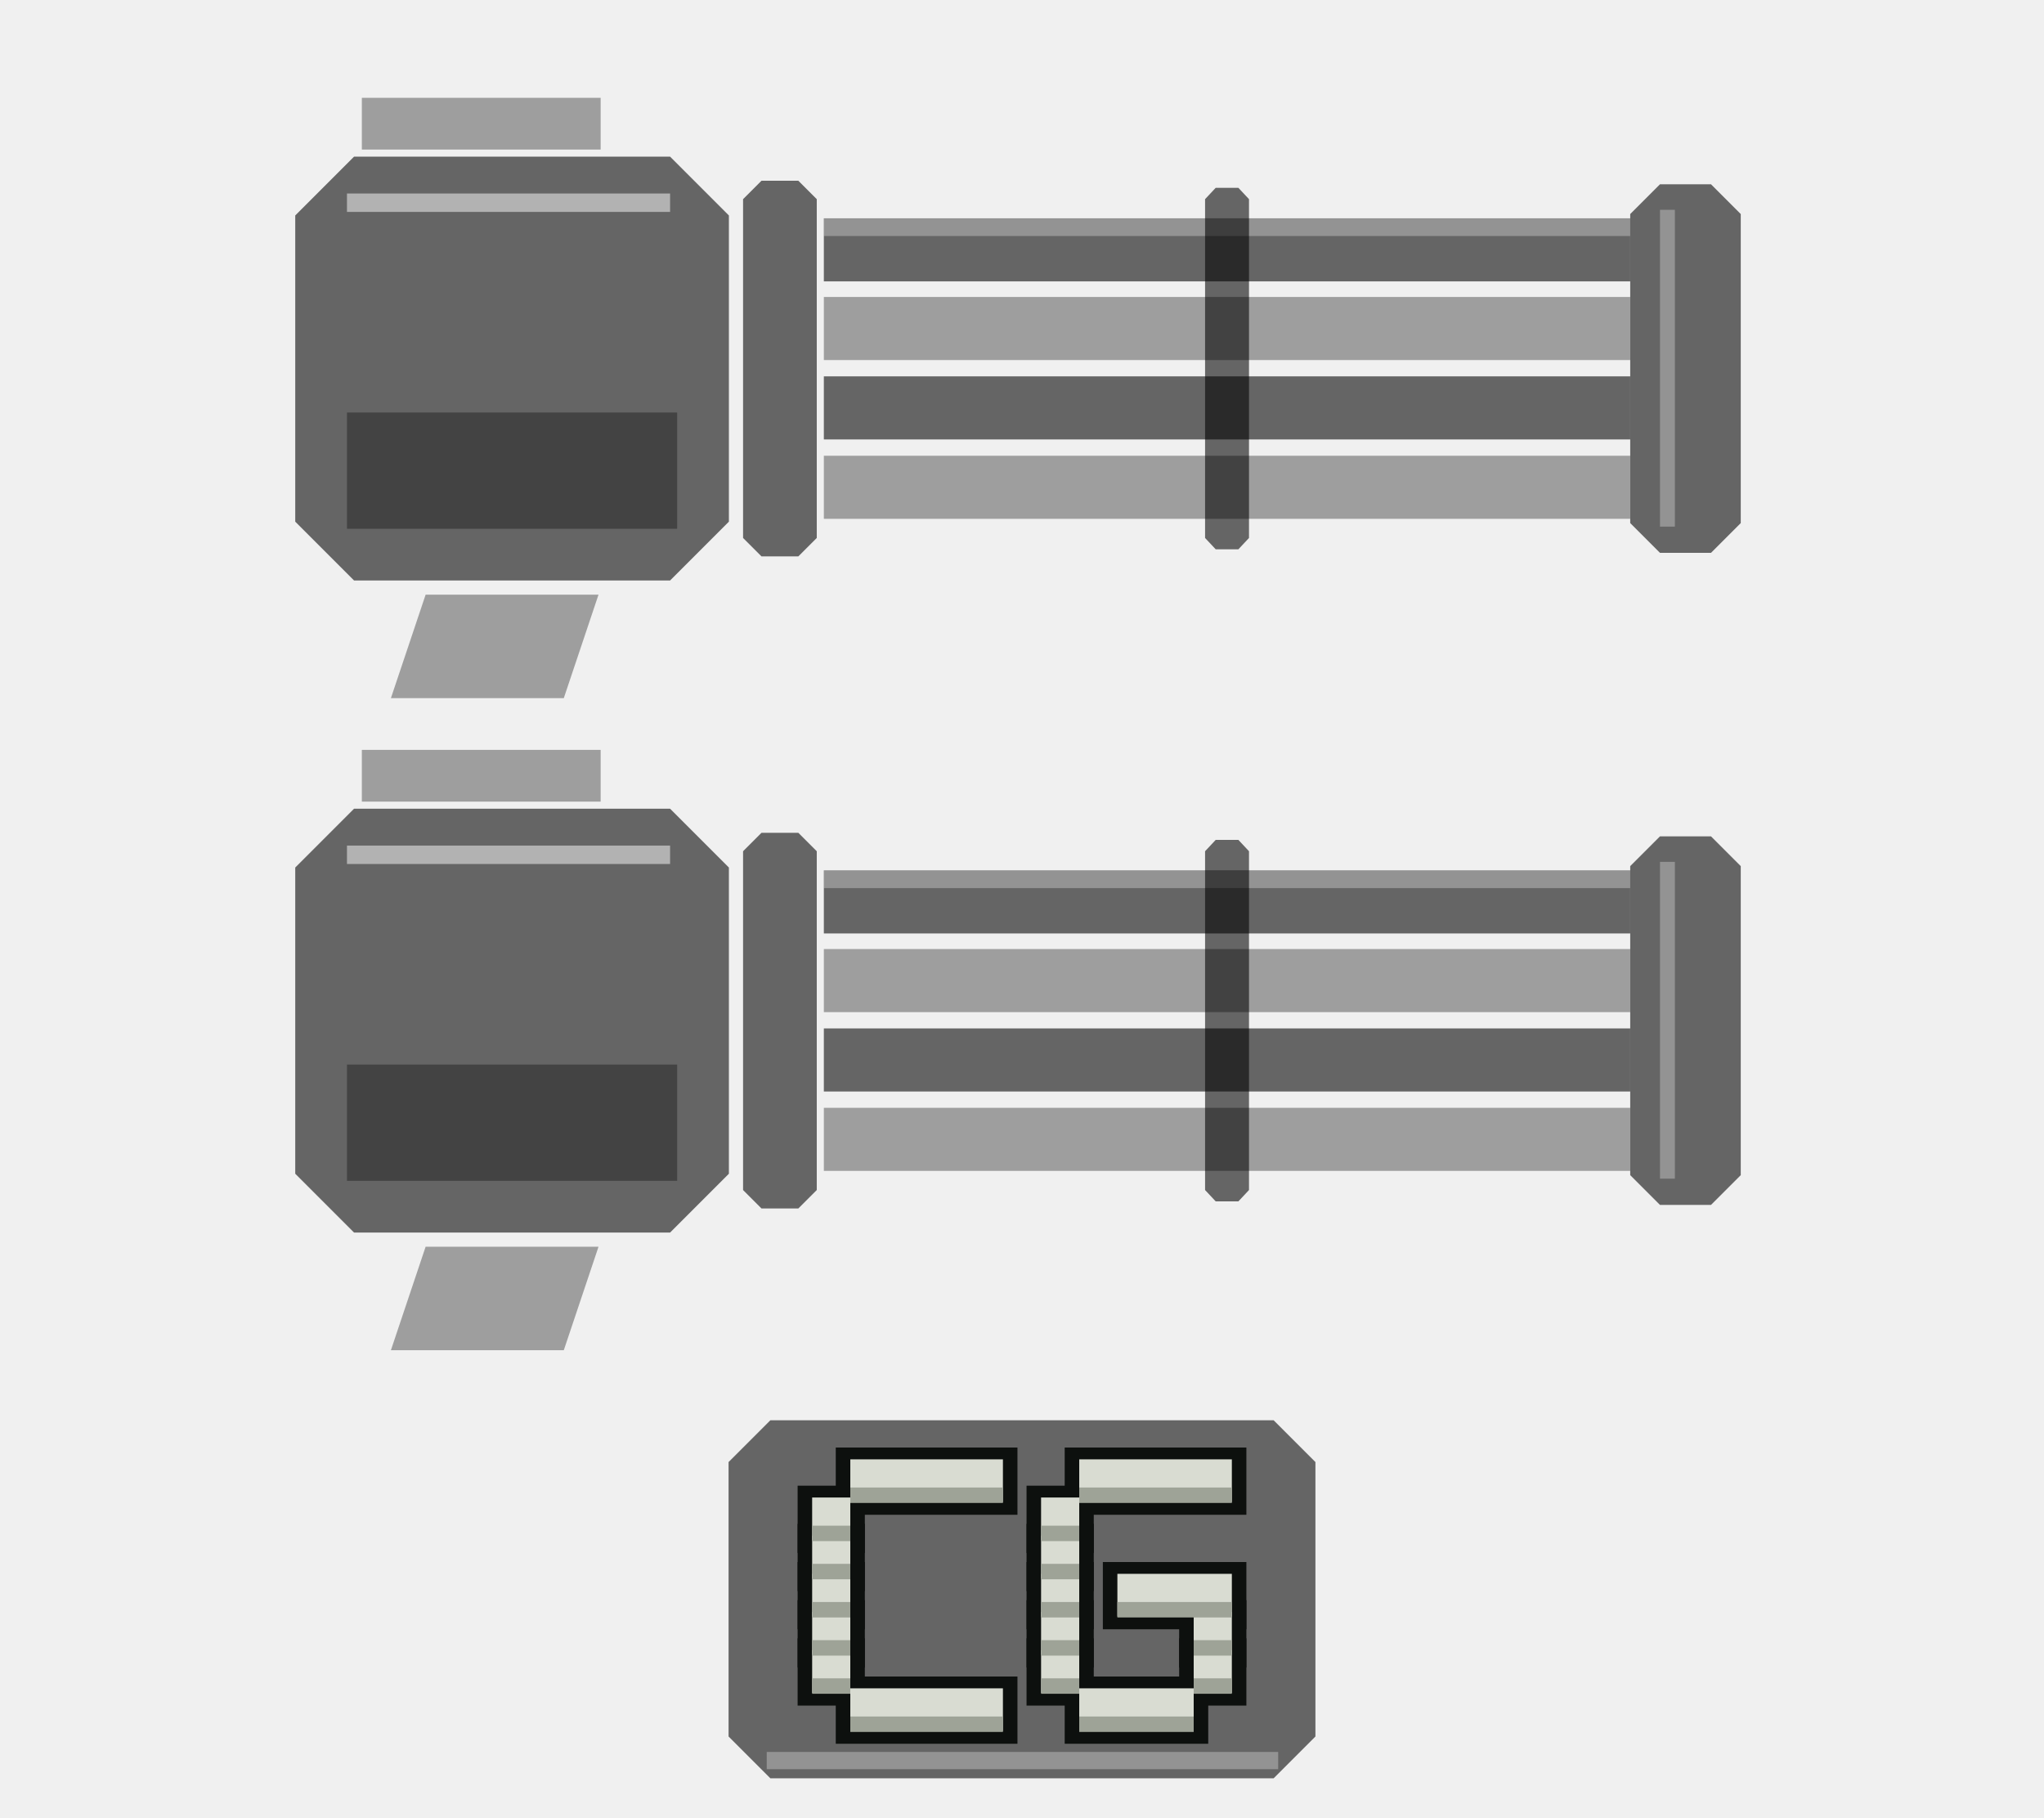
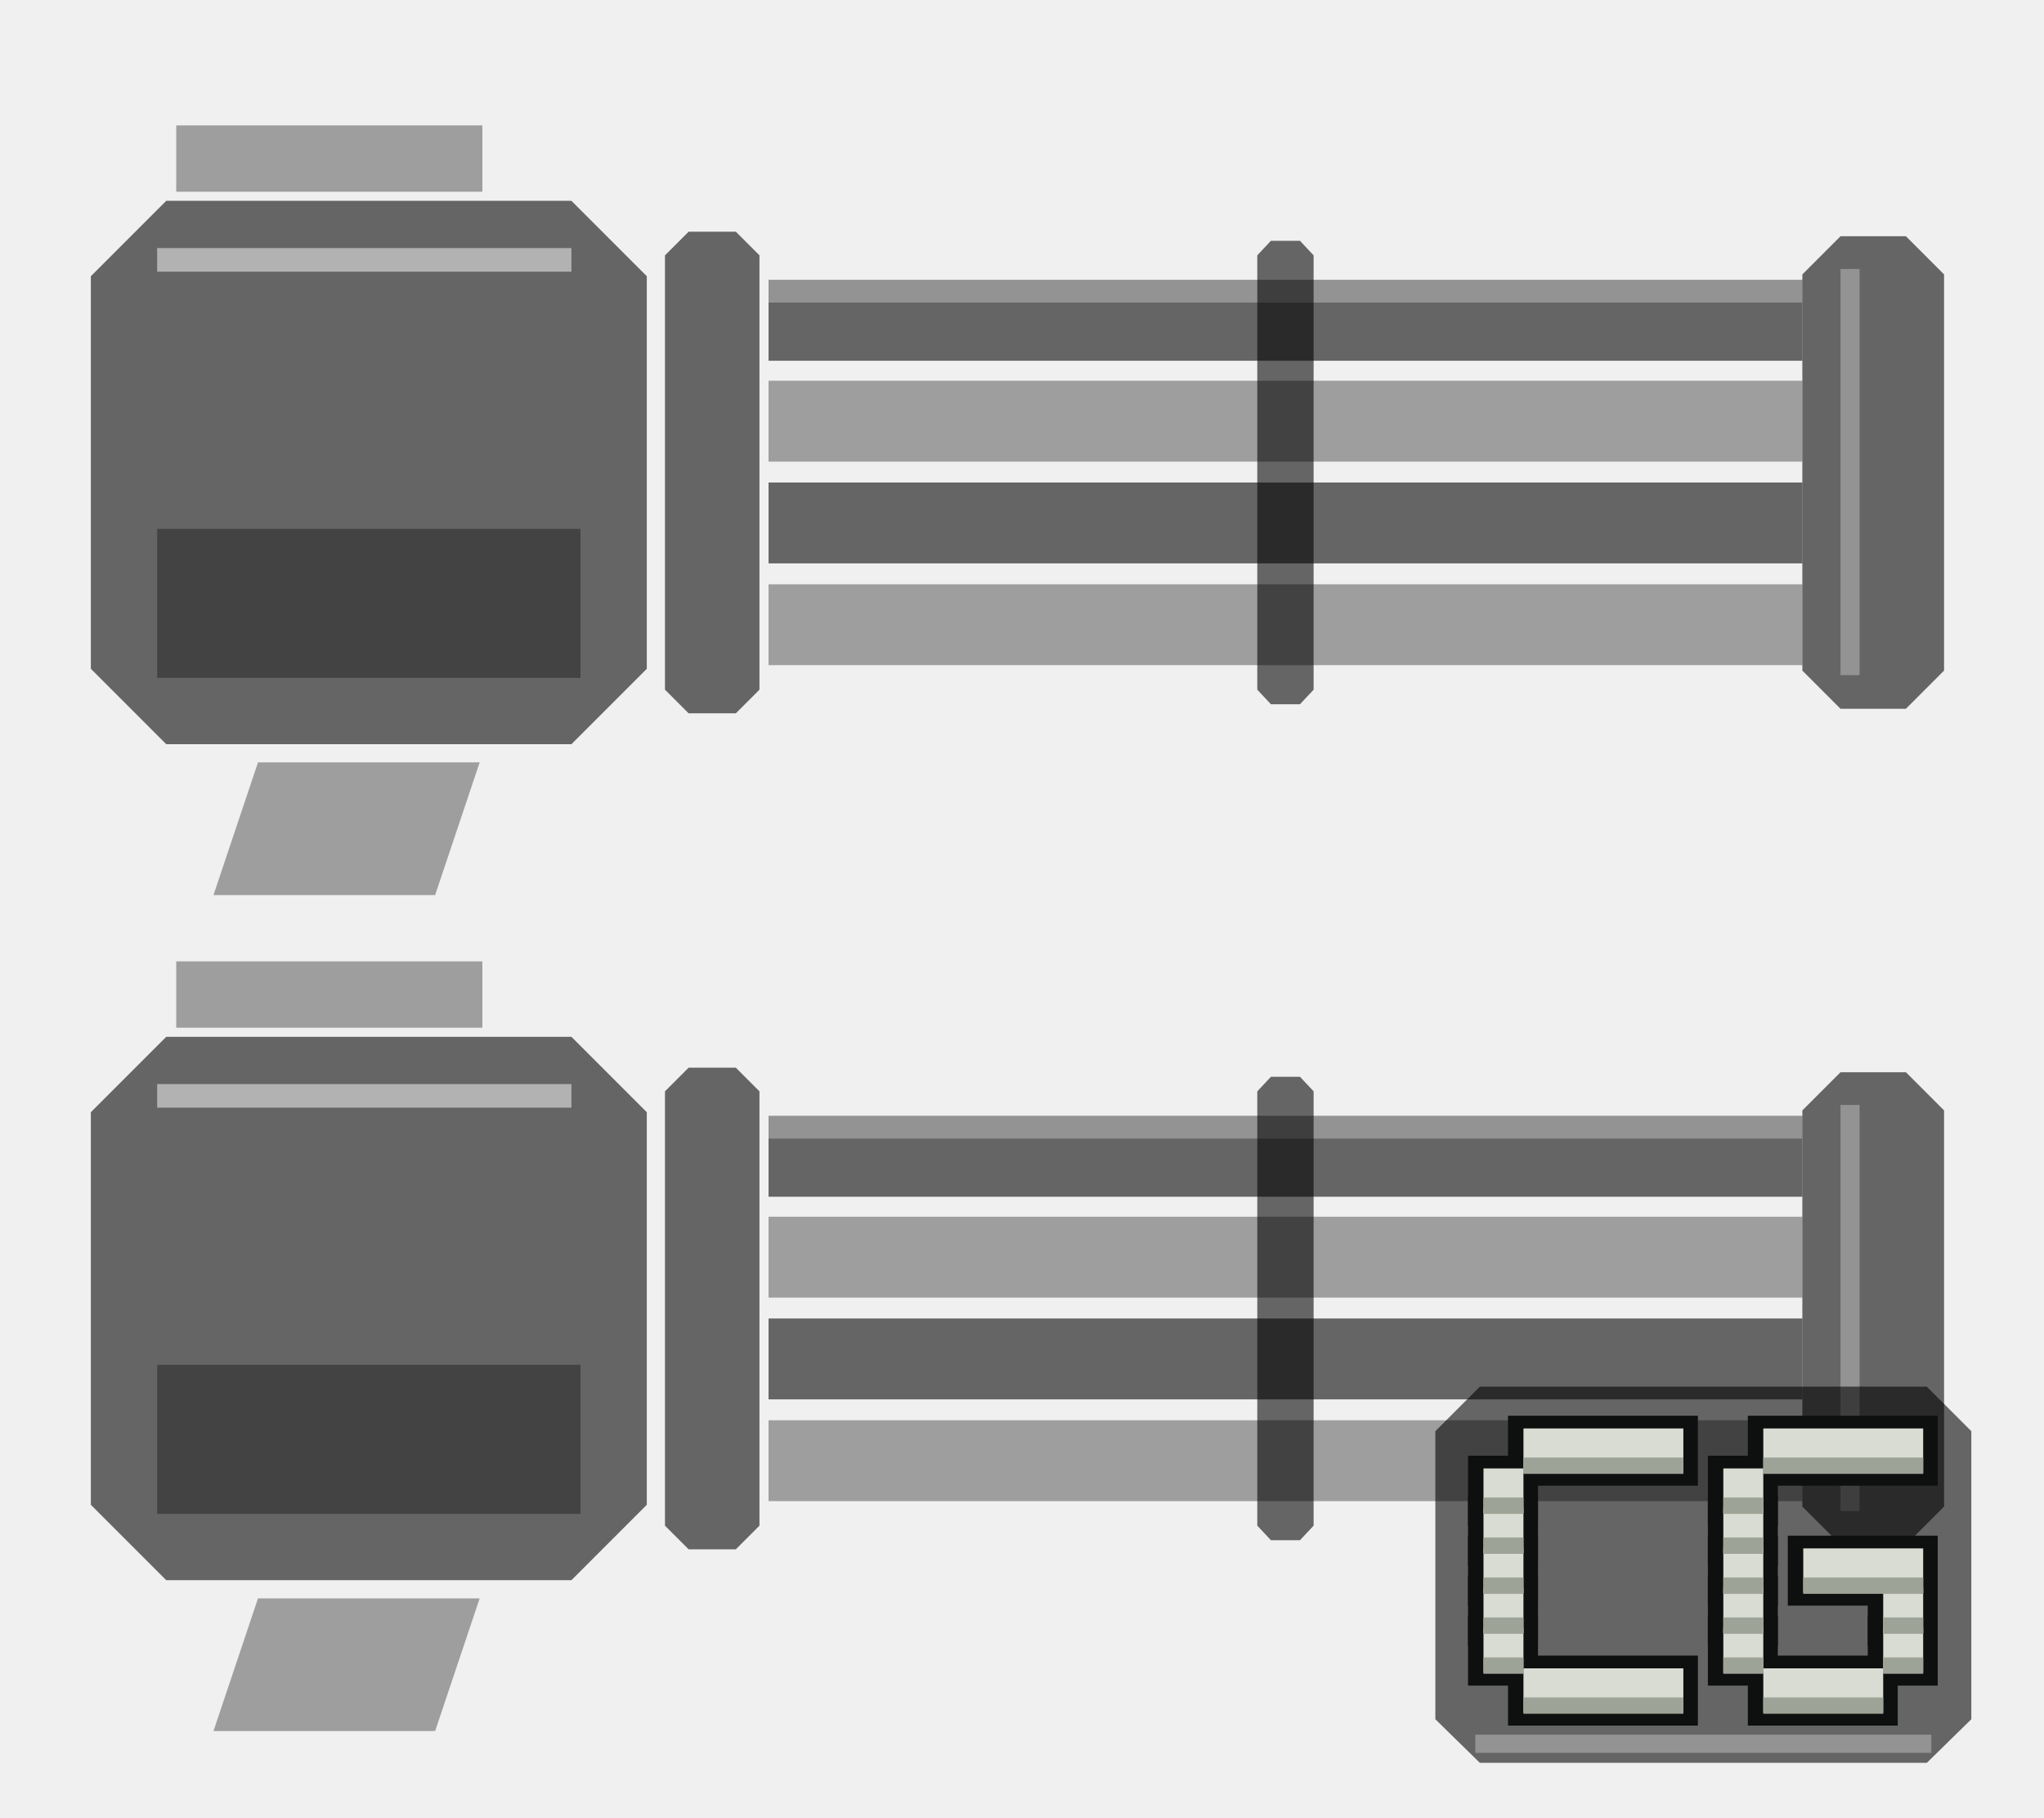
<svg xmlns="http://www.w3.org/2000/svg" viewBox="0 0 225 200">
-   <g transform="translate(24.7 0) scale(0.78)">
-     <polygon points="18.3,22.1 62.9,22.1 71.2,30.4 71.2,73.6 62.9,81.9 18.3,81.9 10,73.6 10,30.4" fill="#000000" fill-opacity="0.58" />
-     <rect x="19.4" y="13.8" width="33.7" height="7.3" fill="#000000" fill-opacity="0.34" />
-     <rect x="17.3" y="27.3" width="45.6" height="2.6" fill="#ffffff" fill-opacity="0.5" />
-     <rect x="17.3" y="58.2" width="46.6" height="16.4" fill="#000000" fill-opacity="0.34" />
-     <polygon points="28.4,83.9 52.8,83.9 47.9,98.5 23.5,98.5" fill="#000000" fill-opacity="0.34" />
-     <polygon points="75.8,25.5 81,25.5 83.6,28.1 83.6,75.9 81,78.5 75.8,78.5 73.2,75.9 73.2,28.1" fill="#000000" fill-opacity="0.58" />
-     <rect x="84.6" y="30.8" width="113.8" height="8.9" fill="#000000" fill-opacity="0.58" />
-     <rect x="84.6" y="41.9" width="113.8" height="8.9" fill="#000000" fill-opacity="0.34" />
-     <rect x="84.6" y="53.1" width="113.8" height="8.9" fill="#000000" fill-opacity="0.58" />
-     <rect x="84.6" y="64.3" width="113.8" height="8.9" fill="#000000" fill-opacity="0.34" />
-     <rect x="84.6" y="30.8" width="113.8" height="2.5" fill="#ffffff" fill-opacity="0.3" />
-     <polygon points="139.9,26.5 143.1,26.5 144.6,28.1 144.6,75.9 143.1,77.5 139.9,77.5 138.4,75.9 138.4,28.1" fill="#000000" fill-opacity="0.58" />
-     <polygon points="202.6,26 209.8,26 214,30.2 214,73.8 209.8,78 202.6,78 198.4,73.8 198.4,30.2" fill="#000000" fill-opacity="0.58" />
-     <rect x="202.6" y="29.6" width="2.1" height="44.7" fill="#ffffff" fill-opacity="0.3" />
-     <polygon points="18.3,114.1 62.9,114.1 71.2,122.4 71.2,165.6 62.9,173.9 18.3,173.9 10,165.6 10,122.4" fill="#000000" fill-opacity="0.58" />
-     <rect x="19.4" y="105.8" width="33.7" height="7.3" fill="#000000" fill-opacity="0.34" />
-     <rect x="17.3" y="119.3" width="45.6" height="2.6" fill="#ffffff" fill-opacity="0.5" />
-     <rect x="17.3" y="150.2" width="46.6" height="16.4" fill="#000000" fill-opacity="0.34" />
-     <polygon points="28.4,175.9 52.8,175.9 47.9,190.5 23.5,190.5" fill="#000000" fill-opacity="0.34" />
-     <polygon points="75.8,117.5 81,117.5 83.6,120.1 83.6,167.9 81,170.5 75.8,170.5 73.2,167.9 73.2,120.1" fill="#000000" fill-opacity="0.58" />
-     <rect x="84.6" y="122.8" width="113.8" height="8.9" fill="#000000" fill-opacity="0.58" />
-     <rect x="84.6" y="133.9" width="113.8" height="8.9" fill="#000000" fill-opacity="0.34" />
-     <rect x="84.6" y="145.1" width="113.8" height="8.9" fill="#000000" fill-opacity="0.58" />
-     <rect x="84.6" y="156.3" width="113.8" height="8.9" fill="#000000" fill-opacity="0.34" />
-     <rect x="84.6" y="122.8" width="113.8" height="2.5" fill="#ffffff" fill-opacity="0.3" />
-     <polygon points="139.9,118.5 143.1,118.5 144.6,120.1 144.6,167.9 143.1,169.5 139.9,169.5 138.4,167.9 138.4,120.1" fill="#000000" fill-opacity="0.58" />
-     <polygon points="202.6,118 209.8,118 214,122.2 214,165.8 209.8,170 202.6,170 198.4,165.8 198.4,122.2" fill="#000000" fill-opacity="0.58" />
-     <rect x="202.6" y="121.6" width="2.1" height="44.7" fill="#ffffff" fill-opacity="0.3" />
-   </g>
-   <polygon points="84.8,156.3 140.2,156.3 144.8,160.9 144.8,191.1 140.2,195.7 84.8,195.7 80.2,191.1 80.2,160.9" fill="#000000" fill-opacity="0.58" />
-   <rect x="84.4" y="192.8" width="56.3" height="1.9" fill="#ffffff" fill-opacity="0.3" />
-   <rect x="92" y="159.3" width="20" height="7.4" fill="#0d100e" />
-   <rect x="87.8" y="163.5" width="7.4" height="7.4" fill="#0d100e" />
-   <rect x="87.8" y="167.7" width="7.4" height="7.4" fill="#0d100e" />
-   <rect x="87.8" y="171.9" width="7.4" height="7.4" fill="#0d100e" />
-   <rect x="87.8" y="176.1" width="7.4" height="7.4" fill="#0d100e" />
-   <rect x="87.8" y="180.3" width="7.4" height="7.4" fill="#0d100e" />
-   <rect x="92" y="184.5" width="20" height="7.4" fill="#0d100e" />
-   <rect x="117.2" y="159.3" width="20" height="7.4" fill="#0d100e" />
-   <rect x="113" y="163.5" width="7.4" height="7.4" fill="#0d100e" />
-   <rect x="113" y="167.7" width="7.4" height="7.4" fill="#0d100e" />
-   <rect x="113" y="171.9" width="7.4" height="7.4" fill="#0d100e" />
-   <rect x="121.4" y="171.9" width="15.8" height="7.4" fill="#0d100e" />
-   <rect x="113" y="176.1" width="7.4" height="7.4" fill="#0d100e" />
-   <rect x="129.8" y="176.1" width="7.4" height="7.4" fill="#0d100e" />
-   <rect x="113" y="180.3" width="7.4" height="7.4" fill="#0d100e" />
-   <rect x="129.8" y="180.3" width="7.4" height="7.4" fill="#0d100e" />
-   <rect x="117.2" y="184.5" width="15.8" height="7.4" fill="#0d100e" />
-   <rect x="93.6" y="160.6" width="16.8" height="4.7" fill="#d9dcd2" />
-   <rect x="89.4" y="164.8" width="4.2" height="4.7" fill="#d9dcd2" />
-   <rect x="89.4" y="169" width="4.2" height="4.7" fill="#d9dcd2" />
-   <rect x="89.4" y="173.2" width="4.2" height="4.7" fill="#d9dcd2" />
-   <rect x="89.4" y="177.4" width="4.2" height="4.7" fill="#d9dcd2" />
-   <rect x="89.4" y="181.6" width="4.2" height="4.7" fill="#d9dcd2" />
-   <rect x="93.6" y="185.8" width="16.8" height="4.7" fill="#d9dcd2" />
-   <rect x="118.8" y="160.6" width="16.8" height="4.7" fill="#d9dcd2" />
-   <rect x="114.6" y="164.8" width="4.2" height="4.7" fill="#d9dcd2" />
-   <rect x="114.6" y="169" width="4.2" height="4.7" fill="#d9dcd2" />
-   <rect x="114.6" y="173.2" width="4.2" height="4.7" fill="#d9dcd2" />
-   <rect x="123" y="173.2" width="12.6" height="4.7" fill="#d9dcd2" />
-   <rect x="114.6" y="177.4" width="4.2" height="4.7" fill="#d9dcd2" />
-   <rect x="131.4" y="177.4" width="4.2" height="4.7" fill="#d9dcd2" />
-   <rect x="114.6" y="181.6" width="4.2" height="4.7" fill="#d9dcd2" />
-   <rect x="131.4" y="181.6" width="4.2" height="4.7" fill="#d9dcd2" />
-   <rect x="118.8" y="185.8" width="12.6" height="4.7" fill="#d9dcd2" />
-   <rect x="93.6" y="163.7" width="16.8" height="1.7" fill="#9ea397" />
-   <rect x="89.4" y="167.9" width="4.2" height="1.7" fill="#9ea397" />
-   <rect x="89.4" y="172.1" width="4.2" height="1.7" fill="#9ea397" />
-   <rect x="89.4" y="176.3" width="4.2" height="1.7" fill="#9ea397" />
-   <rect x="89.4" y="180.5" width="4.2" height="1.7" fill="#9ea397" />
-   <rect x="89.4" y="184.7" width="4.2" height="1.7" fill="#9ea397" />
-   <rect x="93.6" y="188.9" width="16.8" height="1.7" fill="#9ea397" />
-   <rect x="118.8" y="163.7" width="16.8" height="1.7" fill="#9ea397" />
-   <rect x="114.6" y="167.9" width="4.2" height="1.7" fill="#9ea397" />
-   <rect x="114.6" y="172.1" width="4.2" height="1.7" fill="#9ea397" />
-   <rect x="114.6" y="176.3" width="4.2" height="1.7" fill="#9ea397" />
-   <rect x="123" y="176.3" width="12.6" height="1.7" fill="#9ea397" />
-   <rect x="114.6" y="180.5" width="4.2" height="1.7" fill="#9ea397" />
-   <rect x="131.4" y="180.5" width="4.2" height="1.7" fill="#9ea397" />
-   <rect x="114.6" y="184.7" width="4.2" height="1.7" fill="#9ea397" />
-   <rect x="131.4" y="184.7" width="4.2" height="1.7" fill="#9ea397" />
-   <rect x="118.8" y="188.9" width="12.6" height="1.7" fill="#9ea397" />
+   <polygon points="18.3,22.1 62.9,22.1 71.2,30.4 71.2,73.6 62.9,81.9 18.3,81.9 10,73.6 10,30.4" fill="#000000" fill-opacity="0.58" />
+   <rect x="19.4" y="13.8" width="33.7" height="7.3" fill="#000000" fill-opacity="0.34" />
+   <rect x="17.3" y="27.3" width="45.6" height="2.6" fill="#ffffff" fill-opacity="0.5" />
+   <rect x="17.3" y="58.2" width="46.6" height="16.4" fill="#000000" fill-opacity="0.34" />
+   <polygon points="28.4,83.9 52.8,83.9 47.9,98.5 23.5,98.5" fill="#000000" fill-opacity="0.34" />
+   <polygon points="75.8,25.5 81,25.5 83.6,28.1 83.6,75.9 81,78.5 75.8,78.5 73.2,75.9 73.2,28.1" fill="#000000" fill-opacity="0.58" />
+   <rect x="84.6" y="30.8" width="113.8" height="8.9" fill="#000000" fill-opacity="0.58" />
+   <rect x="84.6" y="41.9" width="113.8" height="8.9" fill="#000000" fill-opacity="0.34" />
+   <rect x="84.6" y="53.1" width="113.8" height="8.9" fill="#000000" fill-opacity="0.58" />
+   <rect x="84.6" y="64.3" width="113.8" height="8.9" fill="#000000" fill-opacity="0.34" />
+   <rect x="84.6" y="30.8" width="113.8" height="2.5" fill="#ffffff" fill-opacity="0.3" />
+   <polygon points="139.9,26.5 143.1,26.5 144.6,28.1 144.6,75.9 143.1,77.5 139.9,77.5 138.4,75.9 138.4,28.1" fill="#000000" fill-opacity="0.58" />
+   <polygon points="202.6,26 209.8,26 214,30.2 214,73.8 209.8,78 202.6,78 198.4,73.8 198.4,30.2" fill="#000000" fill-opacity="0.58" />
+   <rect x="202.6" y="29.6" width="2.1" height="44.7" fill="#ffffff" fill-opacity="0.3" />
+   <polygon points="18.3,114.1 62.9,114.1 71.2,122.4 71.2,165.6 62.9,173.9 18.3,173.9 10,165.6 10,122.4" fill="#000000" fill-opacity="0.58" />
+   <rect x="19.4" y="105.8" width="33.7" height="7.3" fill="#000000" fill-opacity="0.34" />
+   <rect x="17.3" y="119.3" width="45.6" height="2.6" fill="#ffffff" fill-opacity="0.5" />
+   <rect x="17.3" y="150.2" width="46.6" height="16.4" fill="#000000" fill-opacity="0.34" />
+   <polygon points="28.4,175.9 52.8,175.9 47.9,190.5 23.5,190.5" fill="#000000" fill-opacity="0.34" />
+   <polygon points="75.8,117.5 81,117.5 83.6,120.1 83.6,167.9 81,170.5 75.8,170.5 73.2,167.9 73.2,120.1" fill="#000000" fill-opacity="0.58" />
+   <rect x="84.6" y="122.8" width="113.8" height="8.9" fill="#000000" fill-opacity="0.58" />
+   <rect x="84.6" y="133.9" width="113.8" height="8.9" fill="#000000" fill-opacity="0.34" />
+   <rect x="84.6" y="145.1" width="113.8" height="8.9" fill="#000000" fill-opacity="0.58" />
+   <rect x="84.6" y="156.3" width="113.8" height="8.9" fill="#000000" fill-opacity="0.34" />
+   <rect x="84.6" y="122.8" width="113.8" height="2.5" fill="#ffffff" fill-opacity="0.3" />
+   <polygon points="139.9,118.5 143.1,118.5 144.6,120.1 144.6,167.9 143.1,169.5 139.9,169.5 138.4,167.9 138.4,120.1" fill="#000000" fill-opacity="0.58" />
+   <polygon points="202.6,118 209.8,118 214,122.2 214,165.8 209.8,170 202.6,170 198.4,165.8 198.4,122.2" fill="#000000" fill-opacity="0.58" />
+   <rect x="202.6" y="121.6" width="2.1" height="44.7" fill="#ffffff" fill-opacity="0.3" />
+   <polygon points="162.9,152.6 212.1,152.6 217,157.5 217,189.2 212.1,194 162.9,194 158,189.2 158,157.5" fill="#000000" fill-opacity="0.58" />
+   <rect x="162.4" y="190.9" width="50.2" height="2" fill="#ffffff" fill-opacity="0.3" />
+   <rect x="166" y="155.8" width="20.9" height="7.7" fill="#0d100e" />
+   <rect x="161.6" y="160.2" width="7.7" height="7.7" fill="#0d100e" />
+   <rect x="161.6" y="164.6" width="7.7" height="7.7" fill="#0d100e" />
+   <rect x="161.6" y="169" width="7.7" height="7.7" fill="#0d100e" />
+   <rect x="161.6" y="173.4" width="7.7" height="7.7" fill="#0d100e" />
+   <rect x="161.6" y="177.8" width="7.7" height="7.7" fill="#0d100e" />
+   <rect x="166" y="182.2" width="20.9" height="7.7" fill="#0d100e" />
+   <rect x="192.4" y="155.8" width="20.9" height="7.7" fill="#0d100e" />
+   <rect x="188" y="160.2" width="7.7" height="7.7" fill="#0d100e" />
+   <rect x="188" y="164.6" width="7.7" height="7.7" fill="#0d100e" />
+   <rect x="188" y="169" width="7.7" height="7.7" fill="#0d100e" />
+   <rect x="196.8" y="169" width="16.5" height="7.7" fill="#0d100e" />
+   <rect x="188" y="173.4" width="7.7" height="7.7" fill="#0d100e" />
+   <rect x="205.6" y="173.4" width="7.7" height="7.7" fill="#0d100e" />
+   <rect x="188" y="177.8" width="7.7" height="7.7" fill="#0d100e" />
+   <rect x="205.6" y="177.8" width="7.7" height="7.7" fill="#0d100e" />
+   <rect x="192.4" y="182.2" width="16.5" height="7.7" fill="#0d100e" />
+   <rect x="167.7" y="157.2" width="17.6" height="4.9" fill="#d9dcd2" />
+   <rect x="163.3" y="161.6" width="4.4" height="4.9" fill="#d9dcd2" />
+   <rect x="163.3" y="166" width="4.4" height="4.9" fill="#d9dcd2" />
+   <rect x="163.3" y="170.4" width="4.4" height="4.9" fill="#d9dcd2" />
+   <rect x="163.3" y="174.8" width="4.4" height="4.9" fill="#d9dcd2" />
+   <rect x="163.3" y="179.2" width="4.4" height="4.9" fill="#d9dcd2" />
+   <rect x="167.7" y="183.6" width="17.6" height="4.9" fill="#d9dcd2" />
+   <rect x="194.1" y="157.2" width="17.6" height="4.9" fill="#d9dcd2" />
+   <rect x="189.7" y="161.6" width="4.4" height="4.9" fill="#d9dcd2" />
+   <rect x="189.7" y="166" width="4.4" height="4.9" fill="#d9dcd2" />
+   <rect x="189.7" y="170.4" width="4.4" height="4.9" fill="#d9dcd2" />
+   <rect x="198.5" y="170.4" width="13.2" height="4.9" fill="#d9dcd2" />
+   <rect x="189.7" y="174.8" width="4.4" height="4.9" fill="#d9dcd2" />
+   <rect x="207.3" y="174.8" width="4.4" height="4.9" fill="#d9dcd2" />
+   <rect x="189.7" y="179.2" width="4.4" height="4.9" fill="#d9dcd2" />
+   <rect x="207.3" y="179.2" width="4.4" height="4.9" fill="#d9dcd2" />
+   <rect x="194.1" y="183.6" width="13.2" height="4.9" fill="#d9dcd2" />
+   <rect x="167.7" y="160.4" width="17.6" height="1.8" fill="#9ea397" />
+   <rect x="163.3" y="164.8" width="4.4" height="1.8" fill="#9ea397" />
+   <rect x="163.3" y="169.2" width="4.4" height="1.8" fill="#9ea397" />
+   <rect x="163.3" y="173.6" width="4.4" height="1.8" fill="#9ea397" />
+   <rect x="163.3" y="178" width="4.4" height="1.8" fill="#9ea397" />
+   <rect x="163.3" y="182.4" width="4.4" height="1.8" fill="#9ea397" />
+   <rect x="167.7" y="186.8" width="17.6" height="1.8" fill="#9ea397" />
+   <rect x="194.1" y="160.4" width="17.6" height="1.8" fill="#9ea397" />
+   <rect x="189.7" y="164.8" width="4.4" height="1.8" fill="#9ea397" />
+   <rect x="189.7" y="169.2" width="4.4" height="1.8" fill="#9ea397" />
+   <rect x="189.7" y="173.6" width="4.4" height="1.8" fill="#9ea397" />
+   <rect x="198.5" y="173.6" width="13.2" height="1.8" fill="#9ea397" />
+   <rect x="189.7" y="178" width="4.4" height="1.8" fill="#9ea397" />
+   <rect x="207.3" y="178" width="4.4" height="1.8" fill="#9ea397" />
+   <rect x="189.7" y="182.4" width="4.4" height="1.8" fill="#9ea397" />
+   <rect x="207.3" y="182.4" width="4.4" height="1.8" fill="#9ea397" />
+   <rect x="194.1" y="186.8" width="13.2" height="1.8" fill="#9ea397" />
</svg>
